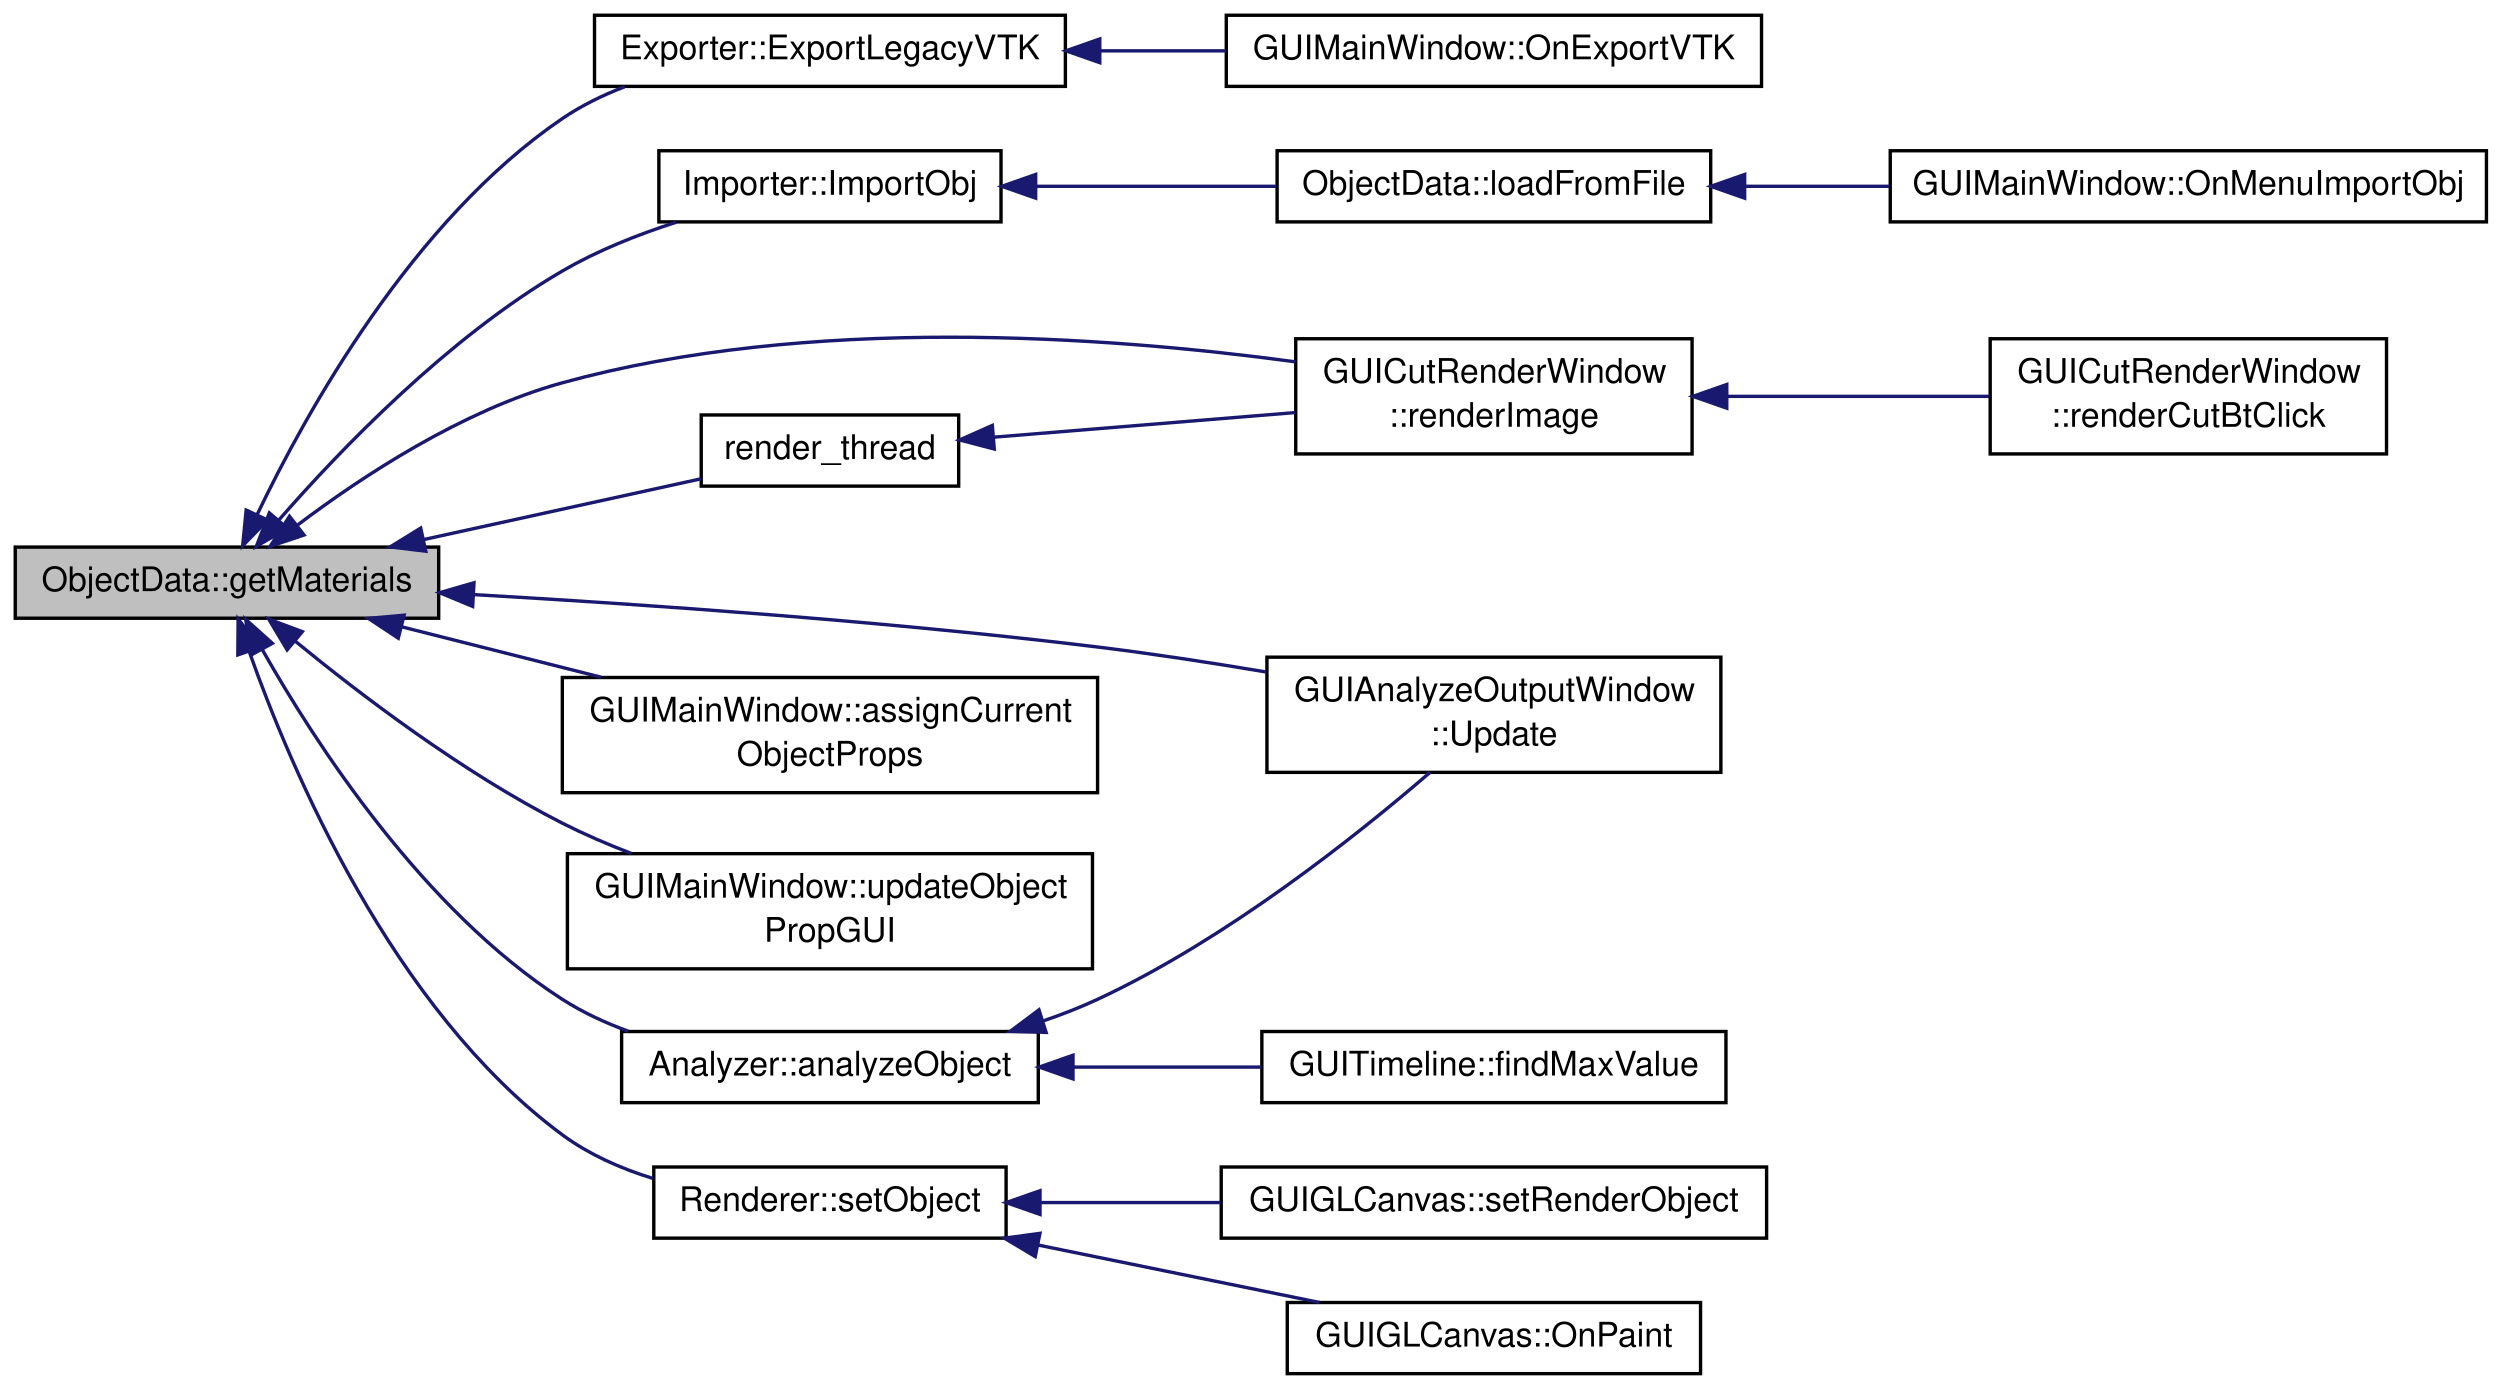
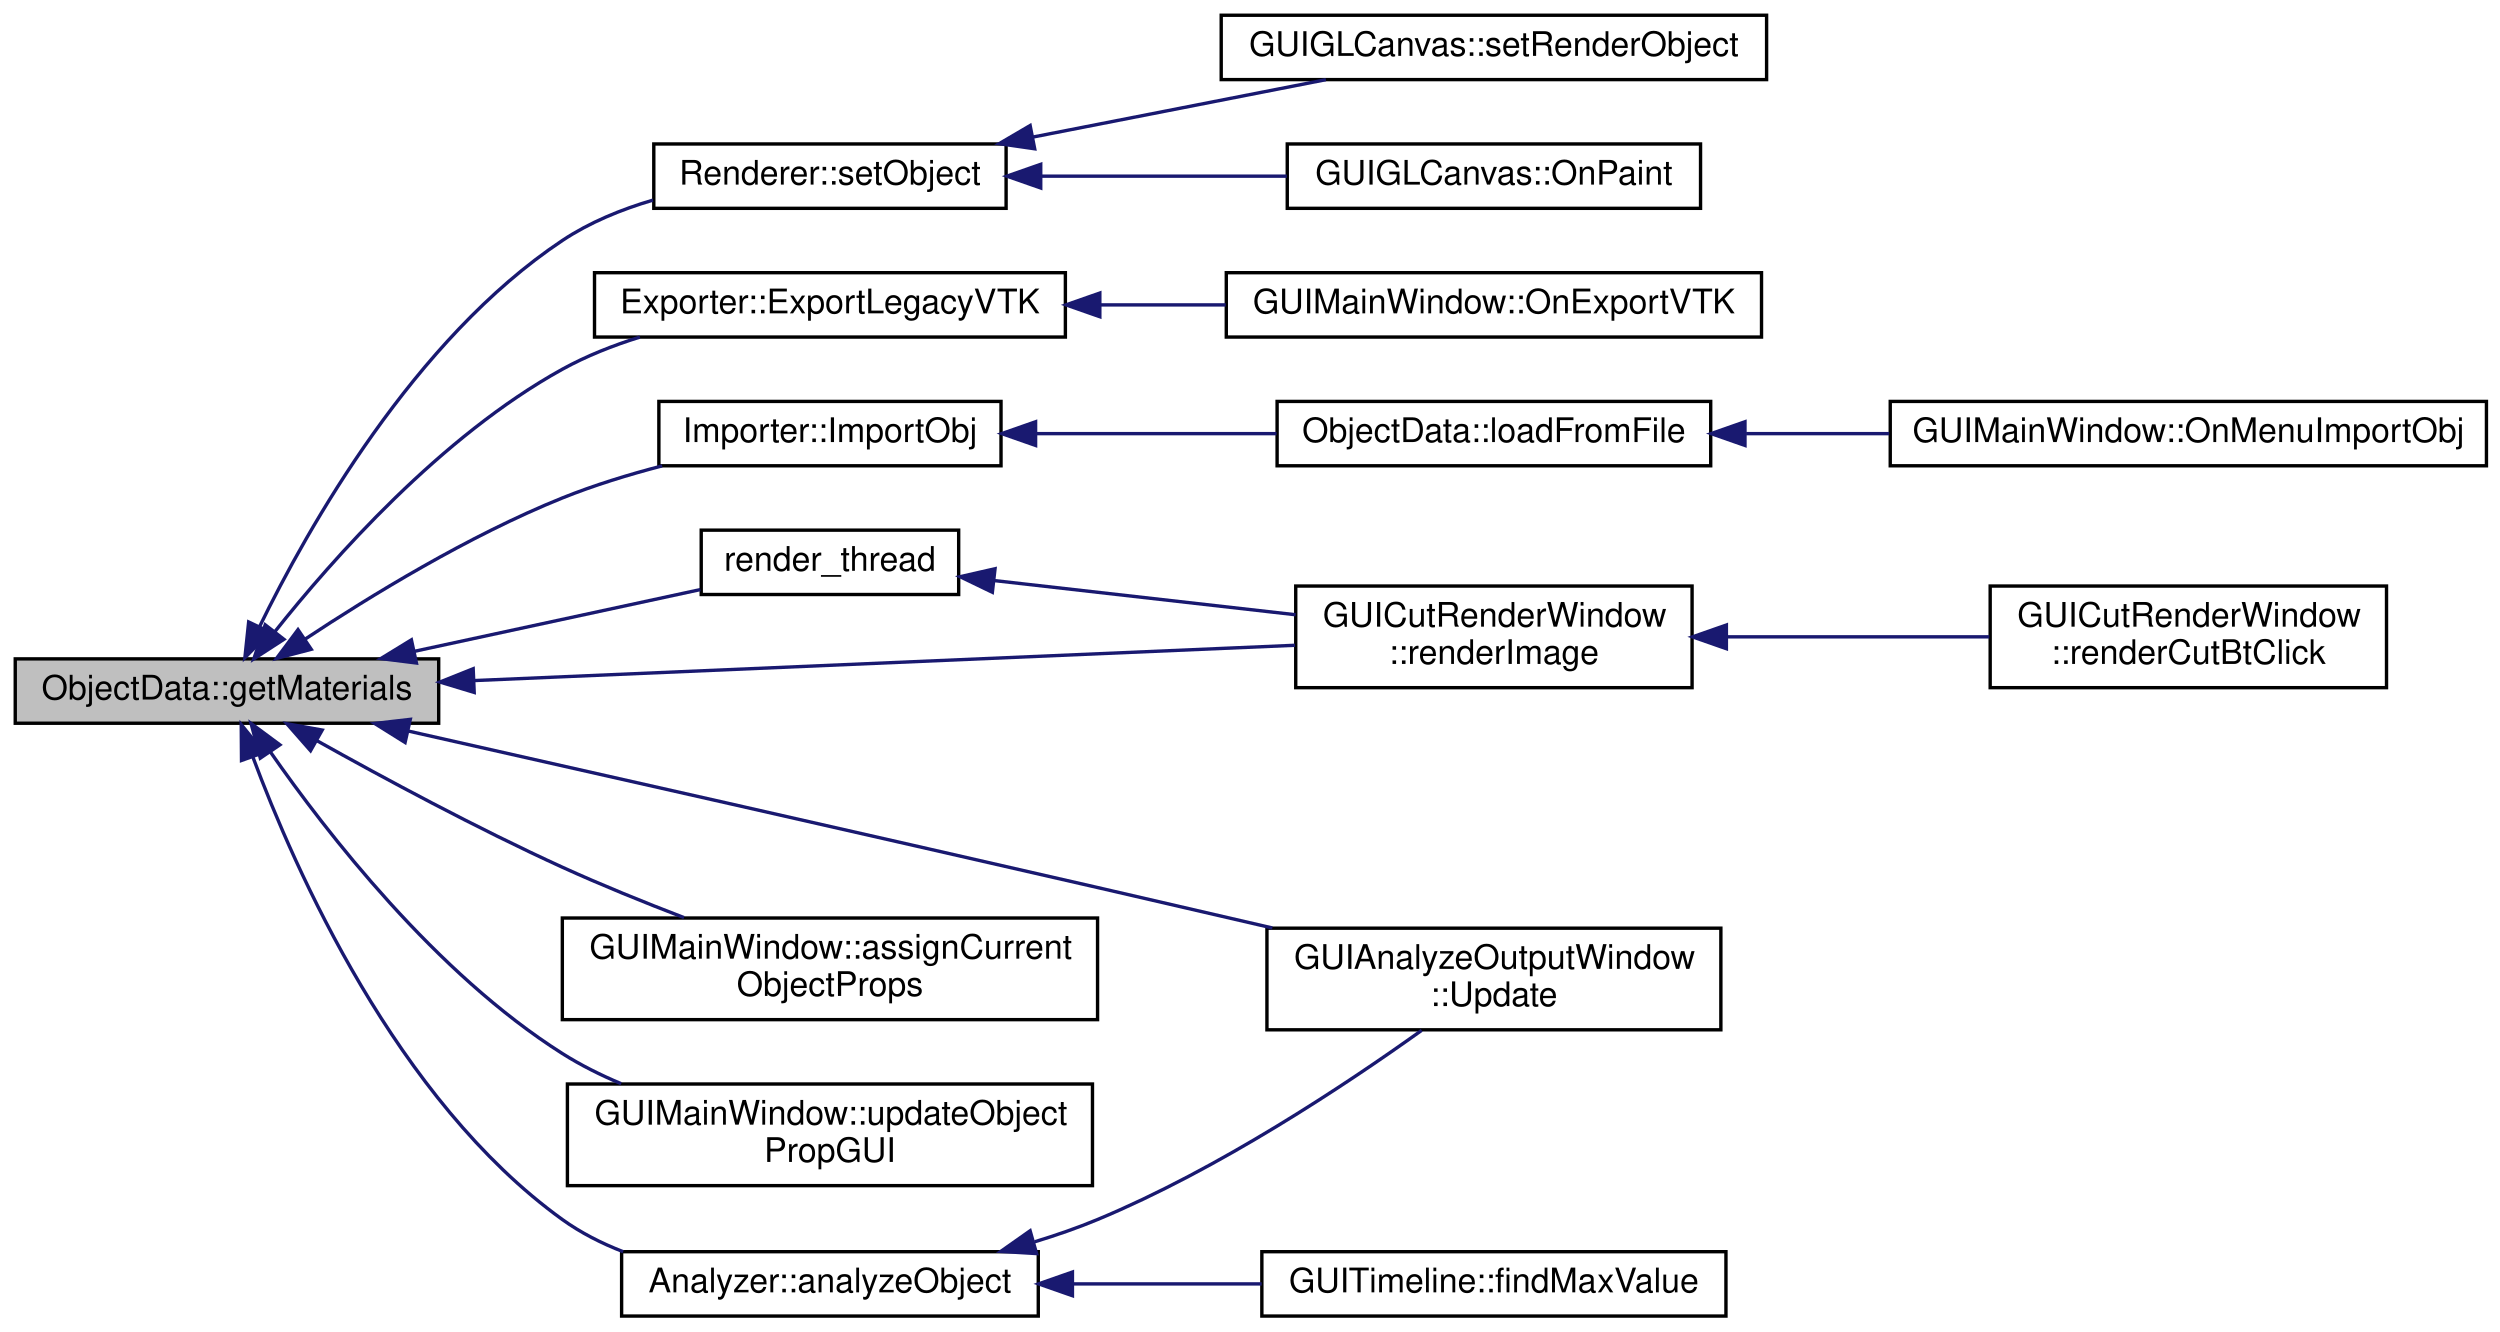
- <svg xmlns="http://www.w3.org/2000/svg" xmlns:xlink="http://www.w3.org/1999/xlink" width="738pt" height="410pt" viewBox="0.00 0.00 738.00 410.00">
-   <g id="graph1" class="graph" transform="scale(1 1) rotate(0) translate(4 406)">
+ <svg xmlns="http://www.w3.org/2000/svg" xmlns:xlink="http://www.w3.org/1999/xlink" width="738pt" height="393pt" viewBox="0.00 0.00 738.00 393.00">
+   <g id="graph0" class="graph" transform="scale(1 1) rotate(0) translate(4 389)">
    <g id="node1" class="node">
-       <polygon fill="#bfbfbf" stroke="black" points="0.5,-223.5 0.5,-244.5 125.5,-244.5 125.5,-223.5 0.5,-223.5" />
-       <text text-anchor="middle" x="63" y="-231.5" font-family="Helvetica,sans-Serif" font-size="10.00">ObjectData::getMaterials</text>
+       <polygon fill="#bfbfbf" stroke="black" points="0.5,-175.5 0.5,-194.5 125.5,-194.5 125.5,-175.5 0.5,-175.5" />
+       <text text-anchor="middle" x="63" y="-182.5" font-family="Helvetica,sans-Serif" font-size="10.00">ObjectData::getMaterials</text>
+     </g>
+     <g id="node2" class="node">
+       <g id="a_node2">
+         <a xlink:href="classRenderer.xhtml#a9db67fbbd309875b564ca1df08daf372" target="_top" xlink:title="Setzt das zu zeichnende Objekt. ">
+           <polygon fill="none" stroke="black" points="189,-327.5 189,-346.5 293,-346.5 293,-327.5 189,-327.5" />
+           <text text-anchor="middle" x="241" y="-334.5" font-family="Helvetica,sans-Serif" font-size="10.00">Renderer::setObject</text>
+         </a>
+       </g>
+     </g>
+     <g id="edge1" class="edge">
+       <path fill="none" stroke="midnightblue" d="M72.615,-204C86.875,-233.219 118.219,-288.853 162,-318 170.005,-323.329 179.362,-327.166 188.759,-329.928" />
+       <polygon fill="midnightblue" stroke="midnightblue" points="75.729,-202.398 68.291,-194.853 69.401,-205.39 75.729,-202.398" />
+     </g>
+     <g id="node5" class="node">
+       <g id="a_node5">
+         <a xlink:href="classExporter.xhtml#a59d03f0a582498e15397230b70ad1e80" target="_top" xlink:title="Exportiert die aktuell berechnete dreidimensionale Temperaturverteilung und das Modell als VTK-Datei...">
+           <polygon fill="none" stroke="black" points="171.5,-289.5 171.5,-308.5 310.5,-308.5 310.5,-289.5 171.5,-289.5" />
+           <text text-anchor="middle" x="241" y="-296.5" font-family="Helvetica,sans-Serif" font-size="10.00">Exporter::ExportLegacyVTK</text>
+         </a>
+       </g>
+     </g>
+     <g id="edge4" class="edge">
+       <path fill="none" stroke="midnightblue" d="M77.125,-202.511C94.247,-224.078 126.264,-260.273 162,-280 169.077,-283.907 176.951,-287.019 184.898,-289.495" />
+       <polygon fill="midnightblue" stroke="midnightblue" points="79.818,-200.271 70.926,-194.51 74.285,-204.559 79.818,-200.271" />
+     </g>
+     <g id="node7" class="node">
+       <g id="a_node7">
+         <a xlink:href="classImporter.xhtml#aaa567a75272f300157648ffaa9b101c2" target="_top" xlink:title="Lädt Objektdaten aus einer .obj-Datei. ">
+           <polygon fill="none" stroke="black" points="190.5,-251.5 190.5,-270.5 291.5,-270.5 291.5,-251.5 190.5,-251.5" />
+           <text text-anchor="middle" x="241" y="-258.5" font-family="Helvetica,sans-Serif" font-size="10.00">Importer::ImportObj</text>
+         </a>
+       </g>
+     </g>
+     <g id="edge6" class="edge">
+       <path fill="none" stroke="midnightblue" d="M85.993,-200.279C105.261,-213.043 134.418,-230.891 162,-242 171.309,-245.749 181.551,-248.892 191.466,-251.474" />
+       <polygon fill="midnightblue" stroke="midnightblue" points="87.878,-197.328 77.629,-194.643 83.967,-203.134 87.878,-197.328" />
+     </g>
+     <g id="node10" class="node">
+       <g id="a_node10">
+         <a xlink:href="classGUIAnalyzeOutputWindow.xhtml#a9ea5a7cf46d6189f368315903508cecc" target="_top" xlink:title="Methode zum aktualisieren des Fensters, alle Objekte werden erneut analysiert und die aktualisierten ...">
+           <polygon fill="none" stroke="black" points="370,-85 370,-115 504,-115 504,-85 370,-85" />
+           <text text-anchor="start" x="378" y="-103" font-family="Helvetica,sans-Serif" font-size="10.00">GUIAnalyzeOutputWindow</text>
+           <text text-anchor="middle" x="437" y="-92" font-family="Helvetica,sans-Serif" font-size="10.00">::Update</text>
+         </a>
+       </g>
+     </g>
+     <g id="edge9" class="edge">
+       <path fill="none" stroke="midnightblue" d="M116.543,-173.191C168.308,-161.534 249.631,-143.161 320,-127 336.727,-123.159 354.801,-118.97 371.59,-115.063" />
+       <polygon fill="midnightblue" stroke="midnightblue" points="115.583,-169.819 106.596,-175.43 117.121,-176.648 115.583,-169.819" />
+     </g>
+     <g id="node11" class="node">
+       <g id="a_node11">
+         <a xlink:href="GUICutRenderWindow_8cpp.xhtml#aeaaae4c8452680389d221d0e60a6fc33" target="_top" xlink:title="Funktion zum verteilten berechnen der 2D-Temperaturverteilung. ">
+           <polygon fill="none" stroke="black" points="203,-213.5 203,-232.5 279,-232.5 279,-213.5 203,-213.5" />
+           <text text-anchor="middle" x="241" y="-220.5" font-family="Helvetica,sans-Serif" font-size="10.00">render_thread</text>
+         </a>
+       </g>
+     </g>
+     <g id="edge10" class="edge">
+       <path fill="none" stroke="midnightblue" d="M118.25,-196.713C145.651,-202.629 178.197,-209.656 202.742,-214.956" />
+       <polygon fill="midnightblue" stroke="midnightblue" points="118.926,-193.278 108.412,-194.589 117.448,-200.121 118.926,-193.278" />
+     </g>
+     <g id="node12" class="node">
+       <g id="a_node12">
+         <a xlink:href="classGUICutRenderWindow.xhtml#a9eedb7088ad31f4680a77ed3a06fa60c" target="_top" xlink:title="Berechnet die 2D-Temperaturverteilung als Grafik. ">
+           <polygon fill="none" stroke="black" points="378.5,-186 378.5,-216 495.5,-216 495.5,-186 378.5,-186" />
+           <text text-anchor="start" x="386.5" y="-204" font-family="Helvetica,sans-Serif" font-size="10.00">GUICutRenderWindow</text>
+           <text text-anchor="middle" x="437" y="-193" font-family="Helvetica,sans-Serif" font-size="10.00">::renderImage</text>
+         </a>
+       </g>
+     </g>
+     <g id="edge13" class="edge">
+       <path fill="none" stroke="midnightblue" d="M136.001,-188.097C206.652,-191.136 313.023,-195.711 378.293,-198.518" />
+       <polygon fill="midnightblue" stroke="midnightblue" points="135.987,-184.593 125.846,-187.66 135.686,-191.587 135.987,-184.593" />
+     </g>
+     <g id="node14" class="node">
+       <g id="a_node14">
+         <a xlink:href="classGUIMainWindow.xhtml#a1cb2c4f39b9ba971d51ab682f29b7f23" target="_top" xlink:title="Überträgt die in der GUI eingetragenen Objekteigenschaften in das aktive Objekt. ">
+           <polygon fill="none" stroke="black" points="162,-88 162,-118 320,-118 320,-88 162,-88" />
+           <text text-anchor="start" x="170" y="-106" font-family="Helvetica,sans-Serif" font-size="10.00">GUIMainWindow::assignCurrent</text>
+           <text text-anchor="middle" x="241" y="-95" font-family="Helvetica,sans-Serif" font-size="10.00">ObjectProps</text>
+         </a>
+       </g>
+     </g>
+     <g id="edge14" class="edge">
+       <path fill="none" stroke="midnightblue" d="M89.565,-170.342C109.095,-159.414 136.846,-144.46 162,-133 173.487,-127.767 186.174,-122.626 197.92,-118.118" />
+       <polygon fill="midnightblue" stroke="midnightblue" points="87.676,-167.389 80.685,-175.351 91.115,-173.486 87.676,-167.389" />
+     </g>
+     <g id="node15" class="node">
+       <g id="a_node15">
+         <a xlink:href="classGUIMainWindow.xhtml#a4c520b8716196fa1e88a7bea5ec34ef0" target="_top" xlink:title="Überträgt die Eigenschaften des aktiven Objekts in die GUI. ">
+           <polygon fill="none" stroke="black" points="163.5,-39 163.5,-69 318.5,-69 318.5,-39 163.5,-39" />
+           <text text-anchor="start" x="171.5" y="-57" font-family="Helvetica,sans-Serif" font-size="10.00">GUIMainWindow::updateObject</text>
+           <text text-anchor="middle" x="241" y="-46" font-family="Helvetica,sans-Serif" font-size="10.00">PropGUI</text>
+         </a>
+       </g>
+     </g>
+     <g id="edge15" class="edge">
+       <path fill="none" stroke="midnightblue" d="M75.842,-166.995C92.378,-143.233 124.597,-101.653 162,-78 167.389,-74.592 173.293,-71.641 179.365,-69.091" />
+       <polygon fill="midnightblue" stroke="midnightblue" points="72.834,-165.194 70.111,-175.433 78.625,-169.128 72.834,-165.194" />
+     </g>
+     <g id="node16" class="node">
+       <g id="a_node16">
+         <a xlink:href="classAnalyzer.xhtml#a2a7b5f169f664ccd9f206e508cba78ef" target="_top" xlink:title="Ermittelt Daten für ein Objekt. ">
+           <polygon fill="none" stroke="black" points="179.5,-0.5 179.5,-19.5 302.5,-19.5 302.5,-0.5 179.5,-0.5" />
+           <text text-anchor="middle" x="241" y="-7.5" font-family="Helvetica,sans-Serif" font-size="10.00">Analyzer::analyzeObject</text>
+         </a>
+       </g>
+     </g>
+     <g id="edge16" class="edge">
+       <path fill="none" stroke="midnightblue" d="M70.627,-165.582C83.044,-132.232 113.063,-64.264 162,-29 167.428,-25.089 173.562,-21.976 179.948,-19.501" />
+       <polygon fill="midnightblue" stroke="midnightblue" points="67.292,-164.513 67.213,-175.108 73.882,-166.875 67.292,-164.513" />
    </g>
    <g id="node3" class="node">
-       <a xlink:href="classExporter.xhtml#a59d03f0a582498e15397230b70ad1e80" target="_top" xlink:title="Exportiert die aktuell berechnete dreidimensionale Temperaturverteilung und das Modell als VTK-Datei...">
-         <polygon fill="none" stroke="black" points="171.5,-380.5 171.5,-401.5 310.5,-401.5 310.5,-380.5 171.5,-380.5" />
-         <text text-anchor="middle" x="241" y="-388.5" font-family="Helvetica,sans-Serif" font-size="10.00">Exporter::ExportLegacyVTK</text>
-       </a>
+       <g id="a_node3">
+         <a xlink:href="classGUIGLCanvas.xhtml#a83f52d08591920a339150c2f45069c8f" target="_top" xlink:title="Event-Tabellendeklaration für wxWidgets. ">
+           <polygon fill="none" stroke="black" points="376,-327.5 376,-346.5 498,-346.5 498,-327.5 376,-327.5" />
+           <text text-anchor="middle" x="437" y="-334.5" font-family="Helvetica,sans-Serif" font-size="10.00">GUIGLCanvas::OnPaint</text>
+         </a>
+       </g>
    </g>
    <g id="edge2" class="edge">
-       <path fill="none" stroke="midnightblue" d="M71.867,-254.013C86.286,-284.173 117.722,-340.935 162,-371 167.618,-374.815 173.907,-377.902 180.417,-380.401" />
-       <polygon fill="midnightblue" stroke="midnightblue" points="75.016,-252.484 67.636,-244.882 68.665,-255.427 75.016,-252.484" />
-     </g>
-     <g id="node7" class="node">
-       <a xlink:href="classImporter.xhtml#aaa567a75272f300157648ffaa9b101c2" target="_top" xlink:title="Lädt Objektdaten aus einer .obj-Datei. ">
-         <polygon fill="none" stroke="black" points="190.5,-340.5 190.5,-361.5 291.5,-361.5 291.5,-340.5 190.5,-340.5" />
-         <text text-anchor="middle" x="241" y="-348.5" font-family="Helvetica,sans-Serif" font-size="10.00">Importer::ImportObj</text>
-       </a>
-     </g>
-     <g id="edge6" class="edge">
-       <path fill="none" stroke="midnightblue" d="M78.304,-252.477C96.334,-273.135 128.147,-306.273 162,-326 172.316,-332.012 184.247,-336.753 195.662,-340.416" />
-       <polygon fill="midnightblue" stroke="midnightblue" points="80.827,-250.041 71.667,-244.716 75.507,-254.591 80.827,-250.041" />
+       <path fill="none" stroke="midnightblue" d="M303.286,-337C326.462,-337 352.801,-337 375.87,-337" />
+       <polygon fill="midnightblue" stroke="midnightblue" points="303.225,-333.5 293.225,-337 303.225,-340.5 303.225,-333.5" />
+     </g>
+     <g id="node4" class="node">
+       <g id="a_node4">
+         <a xlink:href="classGUIGLCanvas.xhtml#a643f11a7ef05829a6c48d037ad2c4b9b" target="_top" xlink:title="Setzt das darzustellende Objekt. ">
+           <polygon fill="none" stroke="black" points="356.5,-365.5 356.5,-384.5 517.5,-384.5 517.5,-365.5 356.5,-365.5" />
+           <text text-anchor="middle" x="437" y="-372.5" font-family="Helvetica,sans-Serif" font-size="10.00">GUIGLCanvas::setRenderObject</text>
+         </a>
+       </g>
+     </g>
+     <g id="edge3" class="edge">
+       <path fill="none" stroke="midnightblue" d="M300.905,-348.538C328.575,-353.958 361.162,-360.341 387.398,-365.48" />
+       <polygon fill="midnightblue" stroke="midnightblue" points="301.441,-345.077 290.954,-346.589 300.095,-351.946 301.441,-345.077" />
+     </g>
+     <g id="node6" class="node">
+       <g id="a_node6">
+         <a xlink:href="classGUIMainWindow.xhtml#a48b4417c2eaa97a6eea4438f67a315e7" target="_top" xlink:title="Öffnet ein Fenster zum Exportieren der Temperaturverteilung und des Objekts im VTK-Format. ">
+           <polygon fill="none" stroke="black" points="358,-289.5 358,-308.5 516,-308.5 516,-289.5 358,-289.5" />
+           <text text-anchor="middle" x="437" y="-296.5" font-family="Helvetica,sans-Serif" font-size="10.00">GUIMainWindow::OnExportVTK</text>
+         </a>
+       </g>
+     </g>
+     <g id="edge5" class="edge">
+       <path fill="none" stroke="midnightblue" d="M320.814,-299C333.023,-299 345.63,-299 357.824,-299" />
+       <polygon fill="midnightblue" stroke="midnightblue" points="320.67,-295.5 310.67,-299 320.67,-302.5 320.67,-295.5" />
+     </g>
+     <g id="node8" class="node">
+       <g id="a_node8">
+         <a xlink:href="classObjectData.xhtml#ab2fabb02de2ac4b5ff09b73beb15223d" target="_top" xlink:title="Lädt ein Objekt und erste Sensordaten. ">
+           <polygon fill="none" stroke="black" points="373,-251.5 373,-270.5 501,-270.5 501,-251.5 373,-251.5" />
+           <text text-anchor="middle" x="437" y="-258.5" font-family="Helvetica,sans-Serif" font-size="10.00">ObjectData::loadFromFile</text>
+         </a>
+       </g>
+     </g>
+     <g id="edge7" class="edge">
+       <path fill="none" stroke="midnightblue" d="M301.814,-261C324.338,-261 350.015,-261 372.836,-261" />
+       <polygon fill="midnightblue" stroke="midnightblue" points="301.708,-257.5 291.708,-261 301.708,-264.5 301.708,-257.5" />
+     </g>
+     <g id="node9" class="node">
+       <g id="a_node9">
+         <a xlink:href="classGUIMainWindow.xhtml#a9fd9f2be8f45cb5433193f5d28c924bc" target="_top" xlink:title="Event-Tabellendeklaration für wxWidgets. ">
+           <polygon fill="none" stroke="black" points="554,-251.5 554,-270.5 730,-270.5 730,-251.5 554,-251.5" />
+           <text text-anchor="middle" x="642" y="-258.5" font-family="Helvetica,sans-Serif" font-size="10.00">GUIMainWindow::OnMenuImportObj</text>
+         </a>
+       </g>
+     </g>
+     <g id="edge8" class="edge">
+       <path fill="none" stroke="midnightblue" d="M511.441,-261C525.155,-261 539.609,-261 553.692,-261" />
+       <polygon fill="midnightblue" stroke="midnightblue" points="511.118,-257.5 501.118,-261 511.118,-264.5 511.118,-257.5" />
+     </g>
+     <g id="edge11" class="edge">
+       <path fill="none" stroke="midnightblue" d="M289.695,-217.591C316.517,-214.55 350.189,-210.731 378.466,-207.524" />
+       <polygon fill="midnightblue" stroke="midnightblue" points="288.947,-214.154 279.405,-218.758 289.736,-221.109 288.947,-214.154" />
    </g>
    <g id="node13" class="node">
-       <a xlink:href="classGUIAnalyzeOutputWindow.xhtml#a9ea5a7cf46d6189f368315903508cecc" target="_top" xlink:title="Methode zum aktualisieren des Fensters, alle Objekte werden erneut analysiert und die aktualisierten ...">
-         <polygon fill="none" stroke="black" points="370,-178 370,-212 504,-212 504,-178 370,-178" />
-         <text text-anchor="start" x="378" y="-199" font-family="Helvetica,sans-Serif" font-size="10.00">GUIAnalyzeOutputWindow</text>
-         <text text-anchor="middle" x="437" y="-186" font-family="Helvetica,sans-Serif" font-size="10.00">::Update</text>
-       </a>
+       <g id="a_node13">
+         <a xlink:href="classGUICutRenderWindow.xhtml#a7cd1bfbec53756a1cbbe1616b4d46c7a" target="_top" xlink:title="Behandelt das Drücken des Buttons zur Berechnung der zweidimensionalen Temperaturverteilung. ">
+           <polygon fill="none" stroke="black" points="583.5,-186 583.5,-216 700.5,-216 700.5,-186 583.5,-186" />
+           <text text-anchor="start" x="591.5" y="-204" font-family="Helvetica,sans-Serif" font-size="10.00">GUICutRenderWindow</text>
+           <text text-anchor="middle" x="642" y="-193" font-family="Helvetica,sans-Serif" font-size="10.00">::renderCutBtClick</text>
+         </a>
+       </g>
    </g>
    <g id="edge12" class="edge">
-       <path fill="none" stroke="midnightblue" d="M135.791,-230.475C187.348,-227.526 258.069,-222.565 320,-215 336.16,-213.026 353.488,-210.366 369.724,-207.631" />
-       <polygon fill="midnightblue" stroke="midnightblue" points="135.532,-226.984 125.744,-231.039 135.924,-233.973 135.532,-226.984" />
-     </g>
-     <g id="node15" class="node">
-       <a xlink:href="GUICutRenderWindow_8cpp.xhtml#aeaaae4c8452680389d221d0e60a6fc33" target="_top" xlink:title="Funktion zum verteilten berechnen der 2D-Temperaturverteilung. ">
-         <polygon fill="none" stroke="black" points="203,-262.5 203,-283.5 279,-283.5 279,-262.5 203,-262.5" />
-         <text text-anchor="middle" x="241" y="-270.5" font-family="Helvetica,sans-Serif" font-size="10.00">render_thread</text>
-       </a>
-     </g>
-     <g id="edge14" class="edge">
-       <path fill="none" stroke="midnightblue" d="M121.223,-246.757C148.064,-252.638 179.162,-259.451 202.944,-264.662" />
-       <polygon fill="midnightblue" stroke="midnightblue" points="121.687,-243.275 111.169,-244.554 120.189,-250.113 121.687,-243.275" />
+       <path fill="none" stroke="midnightblue" d="M505.807,-201C530.905,-201 559.103,-201 583.227,-201" />
+       <polygon fill="midnightblue" stroke="midnightblue" points="505.629,-197.5 495.629,-201 505.629,-204.5 505.629,-197.5" />
+     </g>
+     <g id="edge17" class="edge">
+       <path fill="none" stroke="midnightblue" d="M301.425,-22.418C307.786,-24.354 314.088,-26.542 320,-29 355.755,-43.869 393.305,-68.825 415.677,-84.843" />
+       <polygon fill="midnightblue" stroke="midnightblue" points="302.003,-18.944 291.427,-19.582 300.092,-25.678 302.003,-18.944" />
    </g>
    <g id="node17" class="node">
-       <a xlink:href="classGUICutRenderWindow.xhtml#a9eedb7088ad31f4680a77ed3a06fa60c" target="_top" xlink:title="Berechnet die 2D-Temperaturverteilung als Grafik. ">
-         <polygon fill="none" stroke="black" points="378.5,-272 378.5,-306 495.5,-306 495.5,-272 378.5,-272" />
-         <text text-anchor="start" x="386.5" y="-293" font-family="Helvetica,sans-Serif" font-size="10.00">GUICutRenderWindow</text>
-         <text text-anchor="middle" x="437" y="-280" font-family="Helvetica,sans-Serif" font-size="10.00">::renderImage</text>
-       </a>
-     </g>
-     <g id="edge20" class="edge">
-       <path fill="none" stroke="midnightblue" d="M83.666,-250.882C102.698,-265.26 132.391,-284.846 162,-293 234.504,-312.966 321.885,-306.851 378.394,-299.189" />
-       <polygon fill="midnightblue" stroke="midnightblue" points="85.754,-248.072 75.71,-244.702 81.46,-253.6 85.754,-248.072" />
-     </g>
-     <g id="node22" class="node">
-       <a xlink:href="classGUIMainWindow.xhtml#a1cb2c4f39b9ba971d51ab682f29b7f23" target="_top" xlink:title="Überträgt die in der GUI eingetragenen Objekteigenschaften in das aktive Objekt. ">
-         <polygon fill="none" stroke="black" points="162,-172 162,-206 320,-206 320,-172 162,-172" />
-         <text text-anchor="start" x="170" y="-193" font-family="Helvetica,sans-Serif" font-size="10.00">GUIMainWindow::assignCurrent</text>
-         <text text-anchor="middle" x="241" y="-180" font-family="Helvetica,sans-Serif" font-size="10.00">ObjectProps</text>
-       </a>
-     </g>
-     <g id="edge22" class="edge">
-       <path fill="none" stroke="midnightblue" d="M114.636,-220.946C132.987,-216.307 153.928,-211.013 173.413,-206.087" />
-       <polygon fill="midnightblue" stroke="midnightblue" points="113.57,-217.605 104.733,-223.449 115.286,-224.392 113.57,-217.605" />
-     </g>
-     <g id="node24" class="node">
-       <a xlink:href="classGUIMainWindow.xhtml#a4c520b8716196fa1e88a7bea5ec34ef0" target="_top" xlink:title="Überträgt die Eigenschaften des aktiven Objekts in die GUI. ">
-         <polygon fill="none" stroke="black" points="163.5,-120 163.5,-154 318.5,-154 318.5,-120 163.5,-120" />
-         <text text-anchor="start" x="171.5" y="-141" font-family="Helvetica,sans-Serif" font-size="10.00">GUIMainWindow::updateObject</text>
-         <text text-anchor="middle" x="241" y="-128" font-family="Helvetica,sans-Serif" font-size="10.00">PropGUI</text>
-       </a>
-     </g>
-     <g id="edge24" class="edge">
-       <path fill="none" stroke="midnightblue" d="M83.079,-216.781C102.285,-201.018 132.597,-177.937 162,-163 168.436,-159.73 175.372,-156.746 182.367,-154.06" />
-       <polygon fill="midnightblue" stroke="midnightblue" points="80.761,-214.157 75.32,-223.248 85.243,-219.534 80.761,-214.157" />
-     </g>
-     <g id="node26" class="node">
-       <a xlink:href="classRenderer.xhtml#a9db67fbbd309875b564ca1df08daf372" target="_top" xlink:title="Setzt das zu zeichnende Objekt. ">
-         <polygon fill="none" stroke="black" points="189,-40.5 189,-61.5 293,-61.5 293,-40.5 189,-40.5" />
-         <text text-anchor="middle" x="241" y="-48.5" font-family="Helvetica,sans-Serif" font-size="10.00">Renderer::setObject</text>
-       </a>
-     </g>
-     <g id="edge26" class="edge">
-       <path fill="none" stroke="midnightblue" d="M69.55,-213.716C81.856,-178.937 111.809,-108.094 162,-71 169.851,-65.198 179.208,-61.07 188.691,-58.136" />
-       <polygon fill="midnightblue" stroke="midnightblue" points="66.206,-212.68 66.295,-223.275 72.832,-214.937 66.206,-212.68" />
-     </g>
-     <g id="node32" class="node">
-       <a xlink:href="classAnalyzer.xhtml#a2a7b5f169f664ccd9f206e508cba78ef" target="_top" xlink:title="Ermittelt Daten für ein Objekt. ">
-         <polygon fill="none" stroke="black" points="179.5,-80.5 179.5,-101.5 302.5,-101.5 302.5,-80.5 179.5,-80.5" />
-         <text text-anchor="middle" x="241" y="-88.5" font-family="Helvetica,sans-Serif" font-size="10.00">Analyzer::analyzeObject</text>
-       </a>
-     </g>
-     <g id="edge32" class="edge">
-       <path fill="none" stroke="midnightblue" d="M73.502,-214.099C89.069,-186.593 120.906,-137.37 162,-111 167.954,-107.18 174.595,-104.089 181.429,-101.588" />
-       <polygon fill="midnightblue" stroke="midnightblue" points="70.266,-212.719 68.516,-223.168 76.4,-216.092 70.266,-212.719" />
-     </g>
-     <g id="node5" class="node">
-       <a xlink:href="classGUIMainWindow.xhtml#a48b4417c2eaa97a6eea4438f67a315e7" target="_top" xlink:title="Öffnet ein Fenster zum Exportieren der Temperaturverteilung und des Objekts im VTK-Format. ">
-         <polygon fill="none" stroke="black" points="358,-380.5 358,-401.5 516,-401.5 516,-380.5 358,-380.5" />
-         <text text-anchor="middle" x="437" y="-388.5" font-family="Helvetica,sans-Serif" font-size="10.00">GUIMainWindow::OnExportVTK</text>
-       </a>
-     </g>
-     <g id="edge4" class="edge">
-       <path fill="none" stroke="midnightblue" d="M320.818,-391C333.049,-391 345.671,-391 357.886,-391" />
-       <polygon fill="midnightblue" stroke="midnightblue" points="320.654,-387.5 310.654,-391 320.654,-394.5 320.654,-387.5" />
-     </g>
-     <g id="node9" class="node">
-       <a xlink:href="classObjectData.xhtml#ab2fabb02de2ac4b5ff09b73beb15223d" target="_top" xlink:title="Lädt ein Objekt und erste Sensordaten. ">
-         <polygon fill="none" stroke="black" points="373,-340.5 373,-361.5 501,-361.5 501,-340.5 373,-340.5" />
-         <text text-anchor="middle" x="437" y="-348.5" font-family="Helvetica,sans-Serif" font-size="10.00">ObjectData::loadFromFile</text>
-       </a>
-     </g>
-     <g id="edge8" class="edge">
-       <path fill="none" stroke="midnightblue" d="M301.84,-351C324.362,-351 349.957,-351 372.77,-351" />
-       <polygon fill="midnightblue" stroke="midnightblue" points="301.73,-347.5 291.73,-351 301.73,-354.5 301.73,-347.5" />
-     </g>
-     <g id="node11" class="node">
-       <a xlink:href="classGUIMainWindow.xhtml#a9fd9f2be8f45cb5433193f5d28c924bc" target="_top" xlink:title="Event-Tabellendeklaration für wxWidgets. ">
-         <polygon fill="none" stroke="black" points="554,-340.5 554,-361.5 730,-361.5 730,-340.5 554,-340.5" />
-         <text text-anchor="middle" x="642" y="-348.5" font-family="Helvetica,sans-Serif" font-size="10.00">GUIMainWindow::OnMenuImportObj</text>
-       </a>
-     </g>
-     <g id="edge10" class="edge">
-       <path fill="none" stroke="midnightblue" d="M511.364,-351C525.102,-351 539.57,-351 553.673,-351" />
-       <polygon fill="midnightblue" stroke="midnightblue" points="511.02,-347.5 501.02,-351 511.02,-354.5 511.02,-347.5" />
-     </g>
-     <g id="edge16" class="edge">
-       <path fill="none" stroke="midnightblue" d="M289.576,-276.965C316.454,-279.159 350.05,-281.902 378.379,-284.215" />
-       <polygon fill="midnightblue" stroke="midnightblue" points="289.508,-273.448 279.256,-276.123 288.938,-280.425 289.508,-273.448" />
-     </g>
-     <g id="node19" class="node">
-       <a xlink:href="classGUICutRenderWindow.xhtml#a7cd1bfbec53756a1cbbe1616b4d46c7a" target="_top" xlink:title="Behandelt das Drücken des Buttons zur Berechnung der zweidimensionalen Temperaturverteilung. ">
-         <polygon fill="none" stroke="black" points="583.5,-272 583.5,-306 700.5,-306 700.5,-272 583.5,-272" />
-         <text text-anchor="start" x="591.5" y="-293" font-family="Helvetica,sans-Serif" font-size="10.00">GUICutRenderWindow</text>
-         <text text-anchor="middle" x="642" y="-280" font-family="Helvetica,sans-Serif" font-size="10.00">::renderCutBtClick</text>
-       </a>
+       <g id="a_node17">
+         <a xlink:href="classGUITimeline.xhtml#a099f3654aa6e7ea04df861851a0e9ec8" target="_top" xlink:title="Sucht den Zeitpunkt zwischen zwei markierten Stellen auf der Sensordaten-Zeitleiste, für den der Wäremeenergiegehalt maximal wird. ">
+           <polygon fill="none" stroke="black" points="368.5,-0.5 368.5,-19.5 505.5,-19.5 505.5,-0.5 368.5,-0.5" />
+           <text text-anchor="middle" x="437" y="-7.5" font-family="Helvetica,sans-Serif" font-size="10.00">GUITimeline::findMaxValue</text>
+         </a>
+       </g>
    </g>
    <g id="edge18" class="edge">
-       <path fill="none" stroke="midnightblue" d="M505.925,-289C531.014,-289 559.121,-289 583.247,-289" />
-       <polygon fill="midnightblue" stroke="midnightblue" points="505.745,-285.5 495.745,-289 505.745,-292.5 505.745,-285.5" />
-     </g>
-     <g id="node28" class="node">
-       <a xlink:href="classGUIGLCanvas.xhtml#a83f52d08591920a339150c2f45069c8f" target="_top" xlink:title="Event-Tabellendeklaration für wxWidgets. ">
-         <polygon fill="none" stroke="black" points="376,-0.5 376,-21.5 498,-21.5 498,-0.5 376,-0.5" />
-         <text text-anchor="middle" x="437" y="-8.5" font-family="Helvetica,sans-Serif" font-size="10.00">GUIGLCanvas::OnPaint</text>
-       </a>
-     </g>
-     <g id="edge28" class="edge">
-       <path fill="none" stroke="midnightblue" d="M302.495,-38.45C329.174,-33.005 360.063,-26.701 385.507,-21.509" />
-       <polygon fill="midnightblue" stroke="midnightblue" points="301.595,-35.062 292.497,-40.49 302.995,-41.92 301.595,-35.062" />
-     </g>
-     <g id="node30" class="node">
-       <a xlink:href="classGUIGLCanvas.xhtml#a643f11a7ef05829a6c48d037ad2c4b9b" target="_top" xlink:title="Setzt das darzustellende Objekt. ">
-         <polygon fill="none" stroke="black" points="356.5,-40.5 356.5,-61.5 517.5,-61.5 517.5,-40.5 356.5,-40.5" />
-         <text text-anchor="middle" x="437" y="-48.5" font-family="Helvetica,sans-Serif" font-size="10.00">GUIGLCanvas::setRenderObject</text>
-       </a>
-     </g>
-     <g id="edge30" class="edge">
-       <path fill="none" stroke="midnightblue" d="M303.263,-51C320.104,-51 338.576,-51 356.273,-51" />
-       <polygon fill="midnightblue" stroke="midnightblue" points="303.01,-47.5 293.01,-51 303.01,-54.5 303.01,-47.5" />
-     </g>
-     <g id="edge34" class="edge">
-       <path fill="none" stroke="midnightblue" d="M304.118,-104.68C309.582,-106.551 314.949,-108.651 320,-111 357.865,-128.61 396.117,-158.991 418.138,-177.986" />
-       <polygon fill="midnightblue" stroke="midnightblue" points="304.811,-101.228 294.221,-101.553 302.702,-107.903 304.811,-101.228" />
-     </g>
-     <g id="node35" class="node">
-       <a xlink:href="classGUITimeline.xhtml#a099f3654aa6e7ea04df861851a0e9ec8" target="_top" xlink:title="Sucht den Zeitpunkt zwischen zwei markierten Stellen auf der Sensordaten-Zeitleiste, für den der Wäremeenergiegehalt maximal wird. ">
-         <polygon fill="none" stroke="black" points="368.5,-80.5 368.5,-101.5 505.5,-101.5 505.5,-80.5 368.5,-80.5" />
-         <text text-anchor="middle" x="437" y="-88.5" font-family="Helvetica,sans-Serif" font-size="10.00">GUITimeline::findMaxValue</text>
-       </a>
-     </g>
-     <g id="edge36" class="edge">
-       <path fill="none" stroke="midnightblue" d="M312.952,-91C331.068,-91 350.465,-91 368.411,-91" />
-       <polygon fill="midnightblue" stroke="midnightblue" points="312.747,-87.5 302.747,-91 312.747,-94.5 312.747,-87.5" />
+       <path fill="none" stroke="midnightblue" d="M312.811,-10C330.972,-10 350.457,-10 368.448,-10" />
+       <polygon fill="midnightblue" stroke="midnightblue" points="312.585,-6.5 302.585,-10 312.585,-13.5 312.585,-6.5" />
    </g>
  </g>
</svg>
